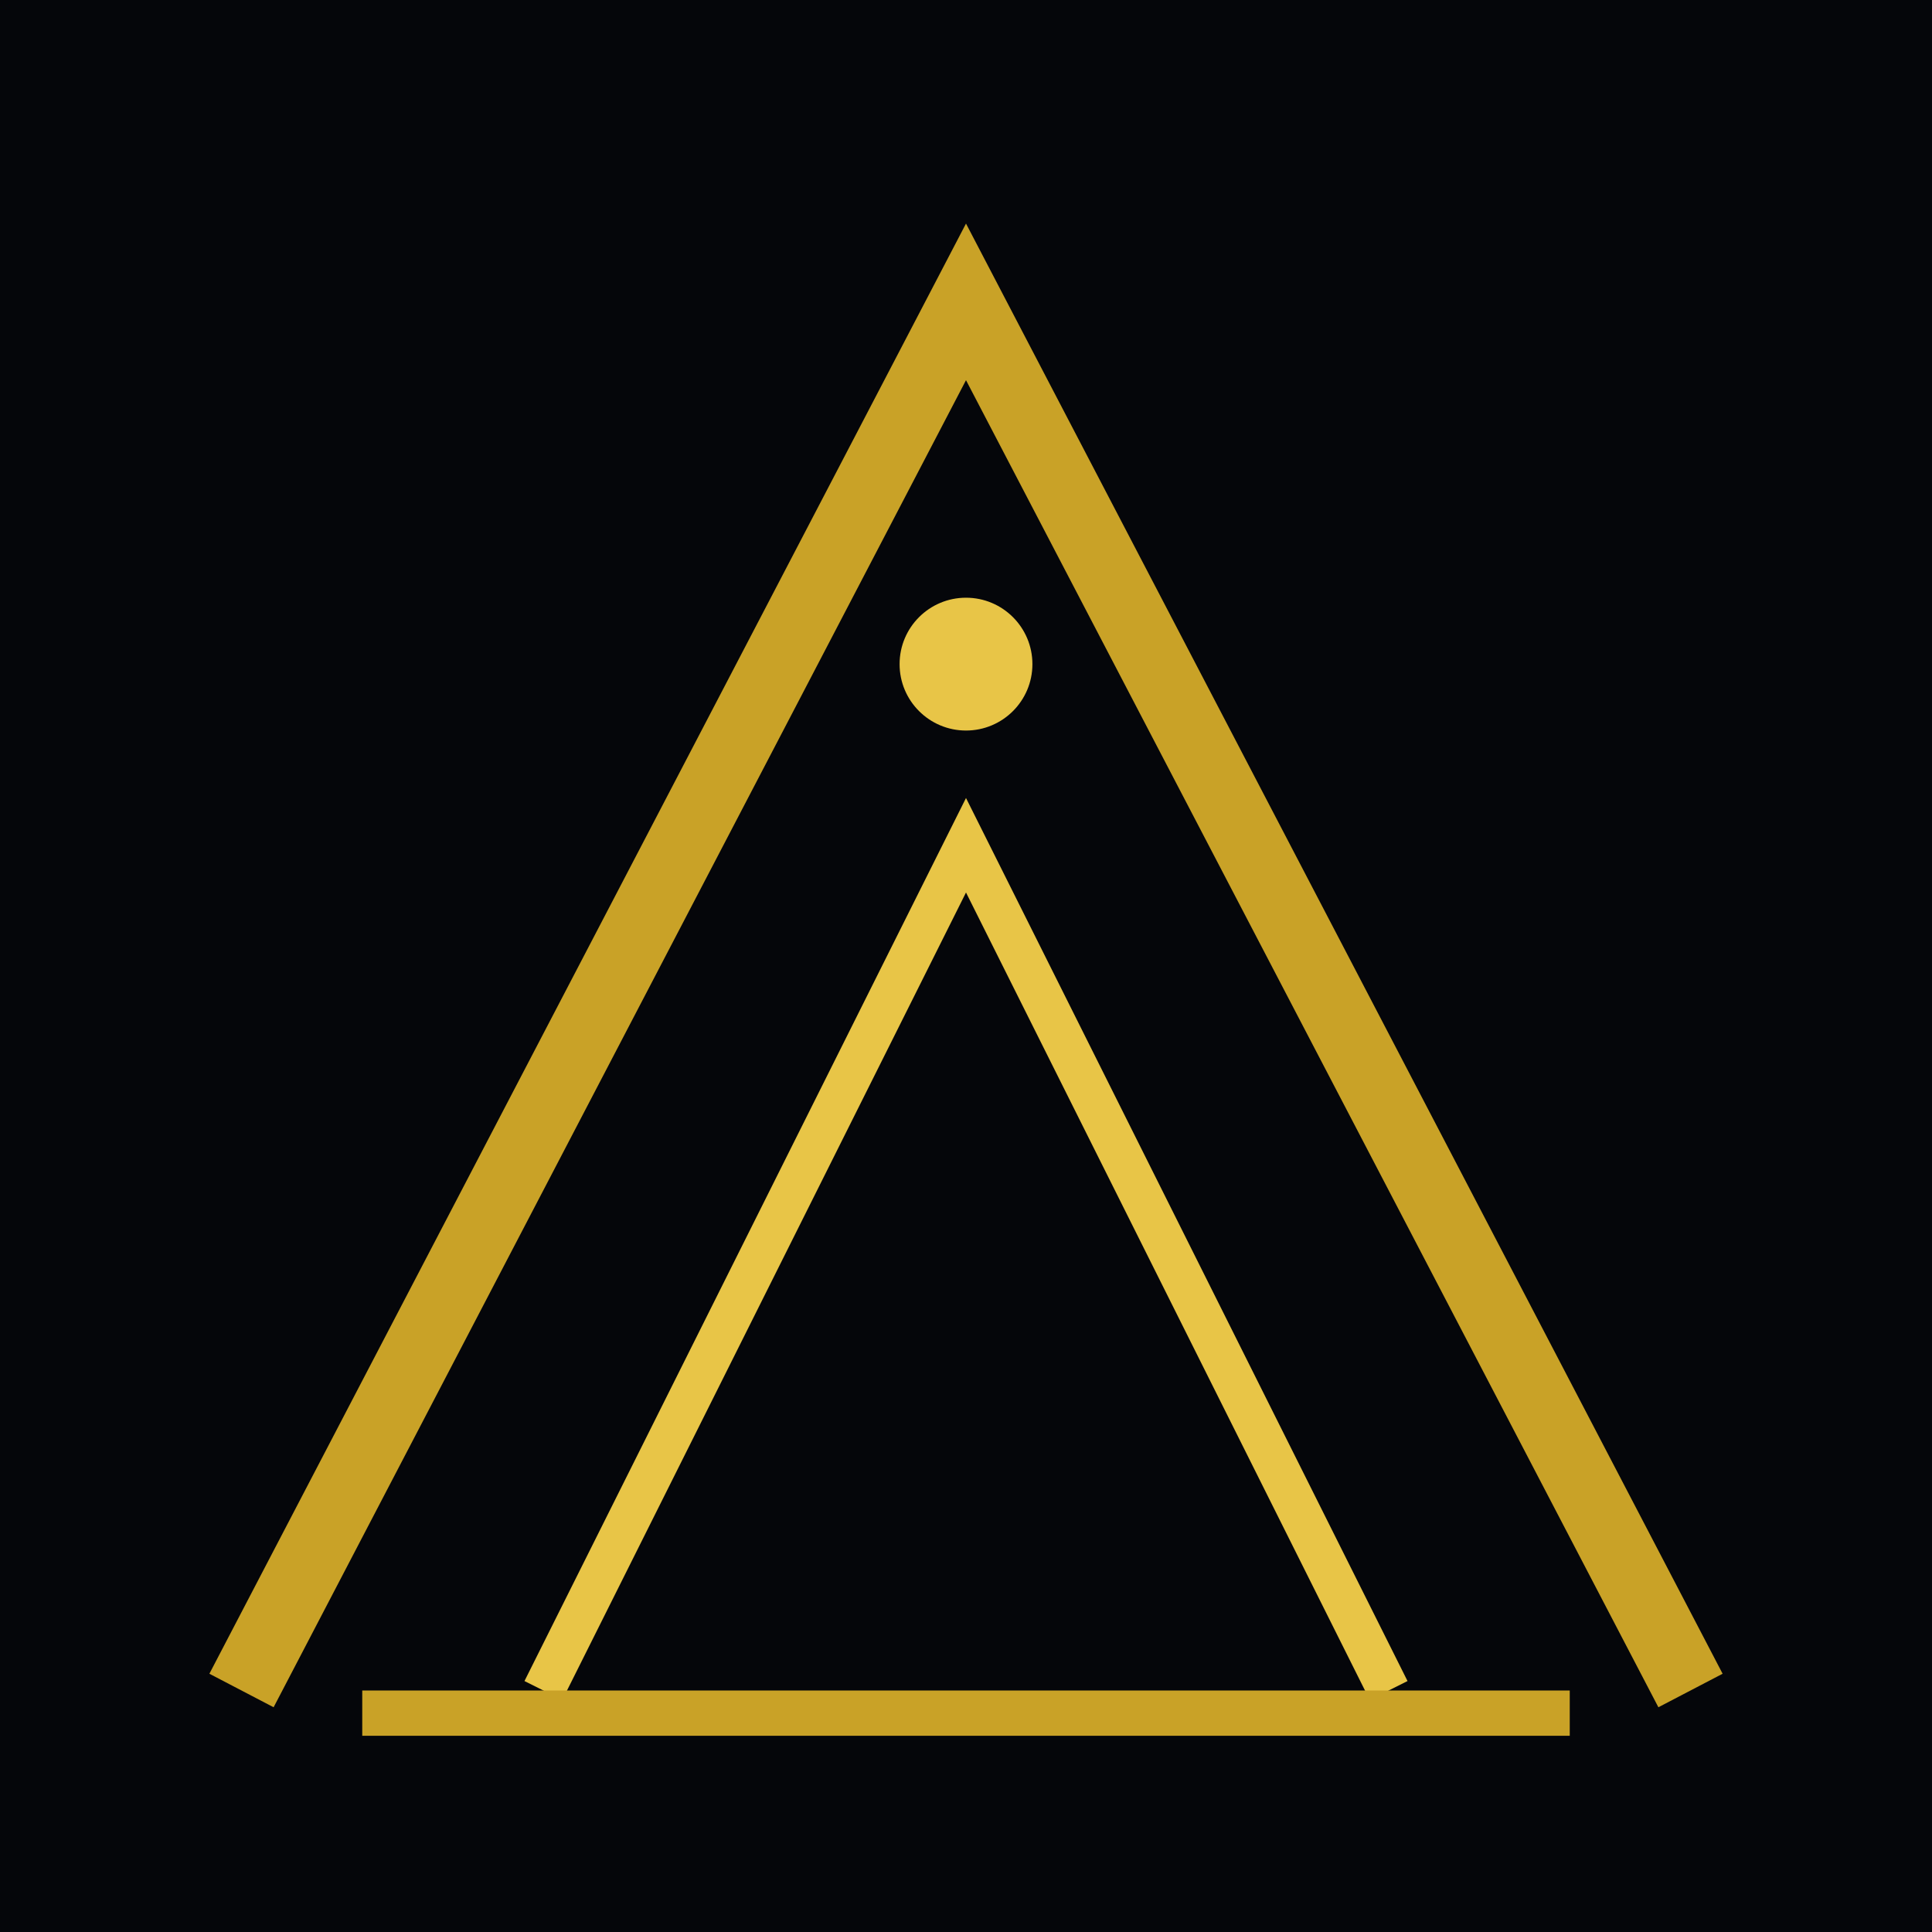
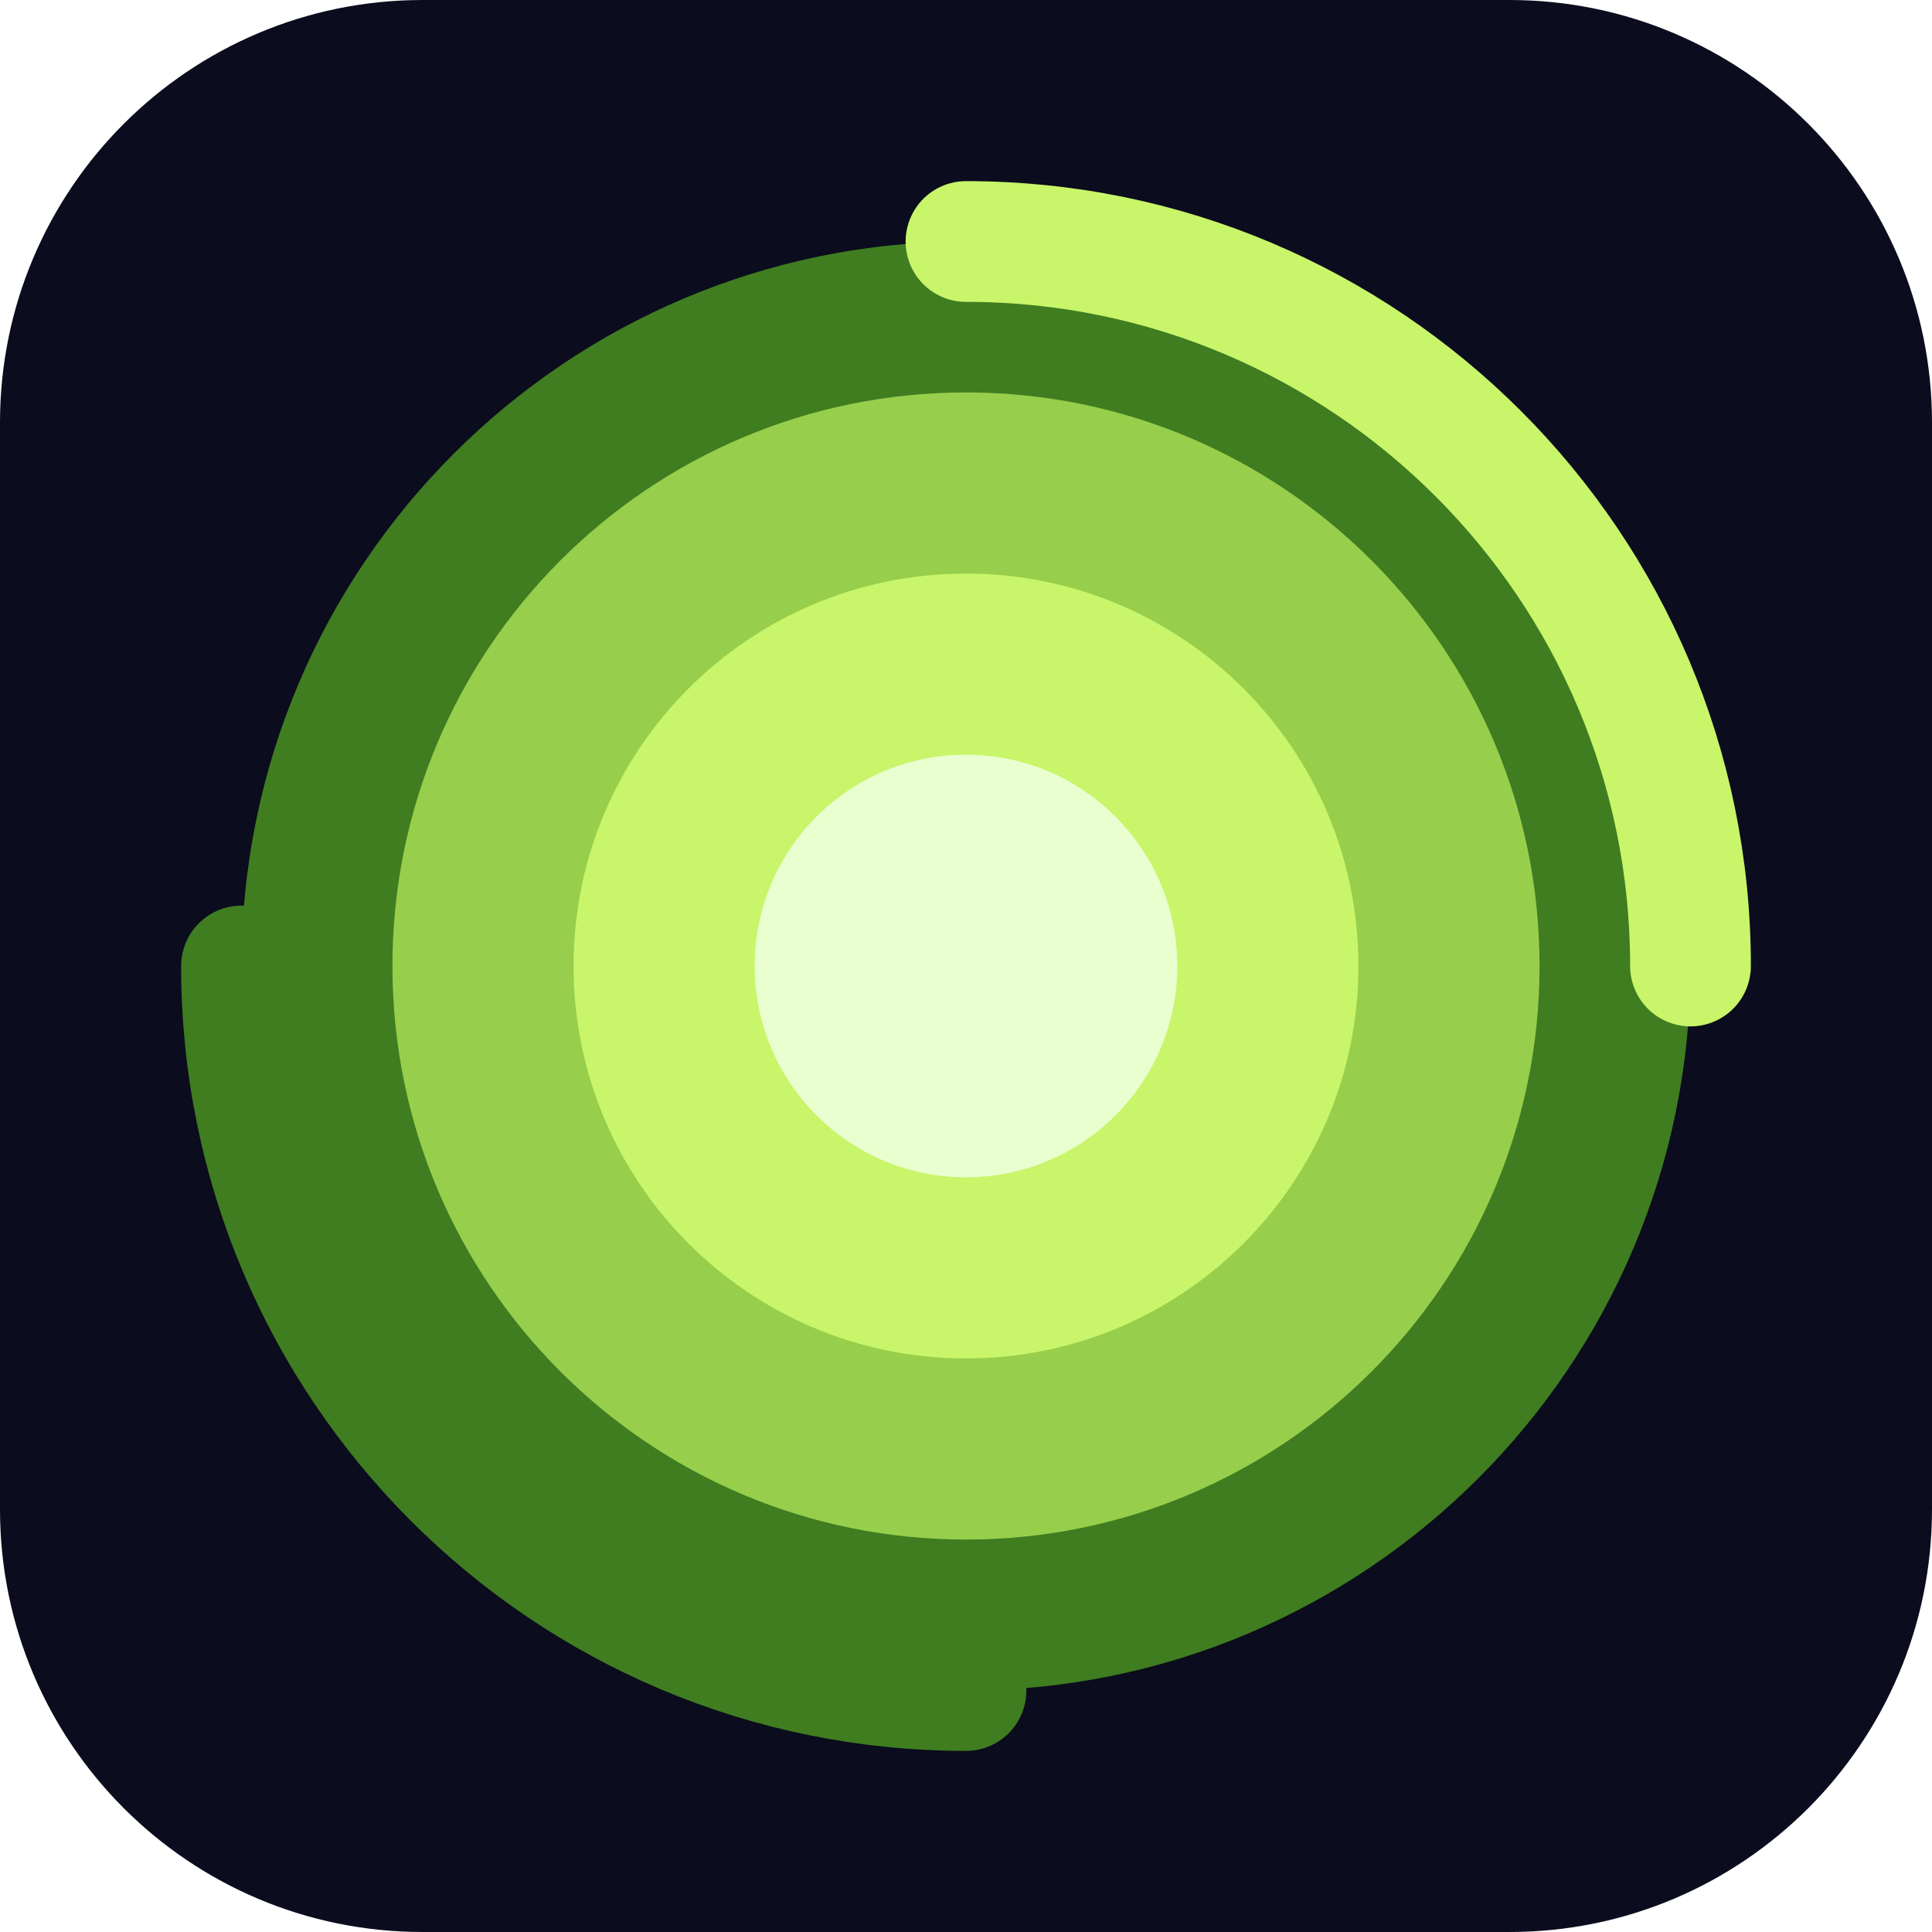
<svg xmlns="http://www.w3.org/2000/svg" viewBox="0 0 64 64">
-   <rect width="64" height="64" fill="#05060a" />
-   <path d="M8 56 L32 10 L56 56" fill="none" stroke="#c9a227" stroke-width="2.4" />
-   <path d="M18 56 L32 28 L46 56" fill="none" stroke="#e8c547" stroke-width="1.4" />
-   <circle cx="32" cy="22" r="2.2" fill="#e8c547" />
-   <rect x="12" y="56" width="40" height="1.5" fill="#c9a227" />
+   <rect width="64" height="64" rx="14" fill="#0b0c1d" />
+   <circle cx="32" cy="32" r="24" fill="#3f7d20" />
+   <circle cx="32" cy="32" r="19" fill="#97ce4c" />
+   <circle cx="32" cy="32" r="13" fill="#c8f56a" />
+   <circle cx="32" cy="32" r="7" fill="#eaffd0" />
+   <path d="M32 8 A24 24 0 0 1 56 32" stroke="#c8f56a" stroke-width="4" fill="none" stroke-linecap="round" />
+   <path d="M32 56 A24 24 0 0 1 8 32" stroke="#3f7d20" stroke-width="4" fill="none" stroke-linecap="round" />
</svg>
